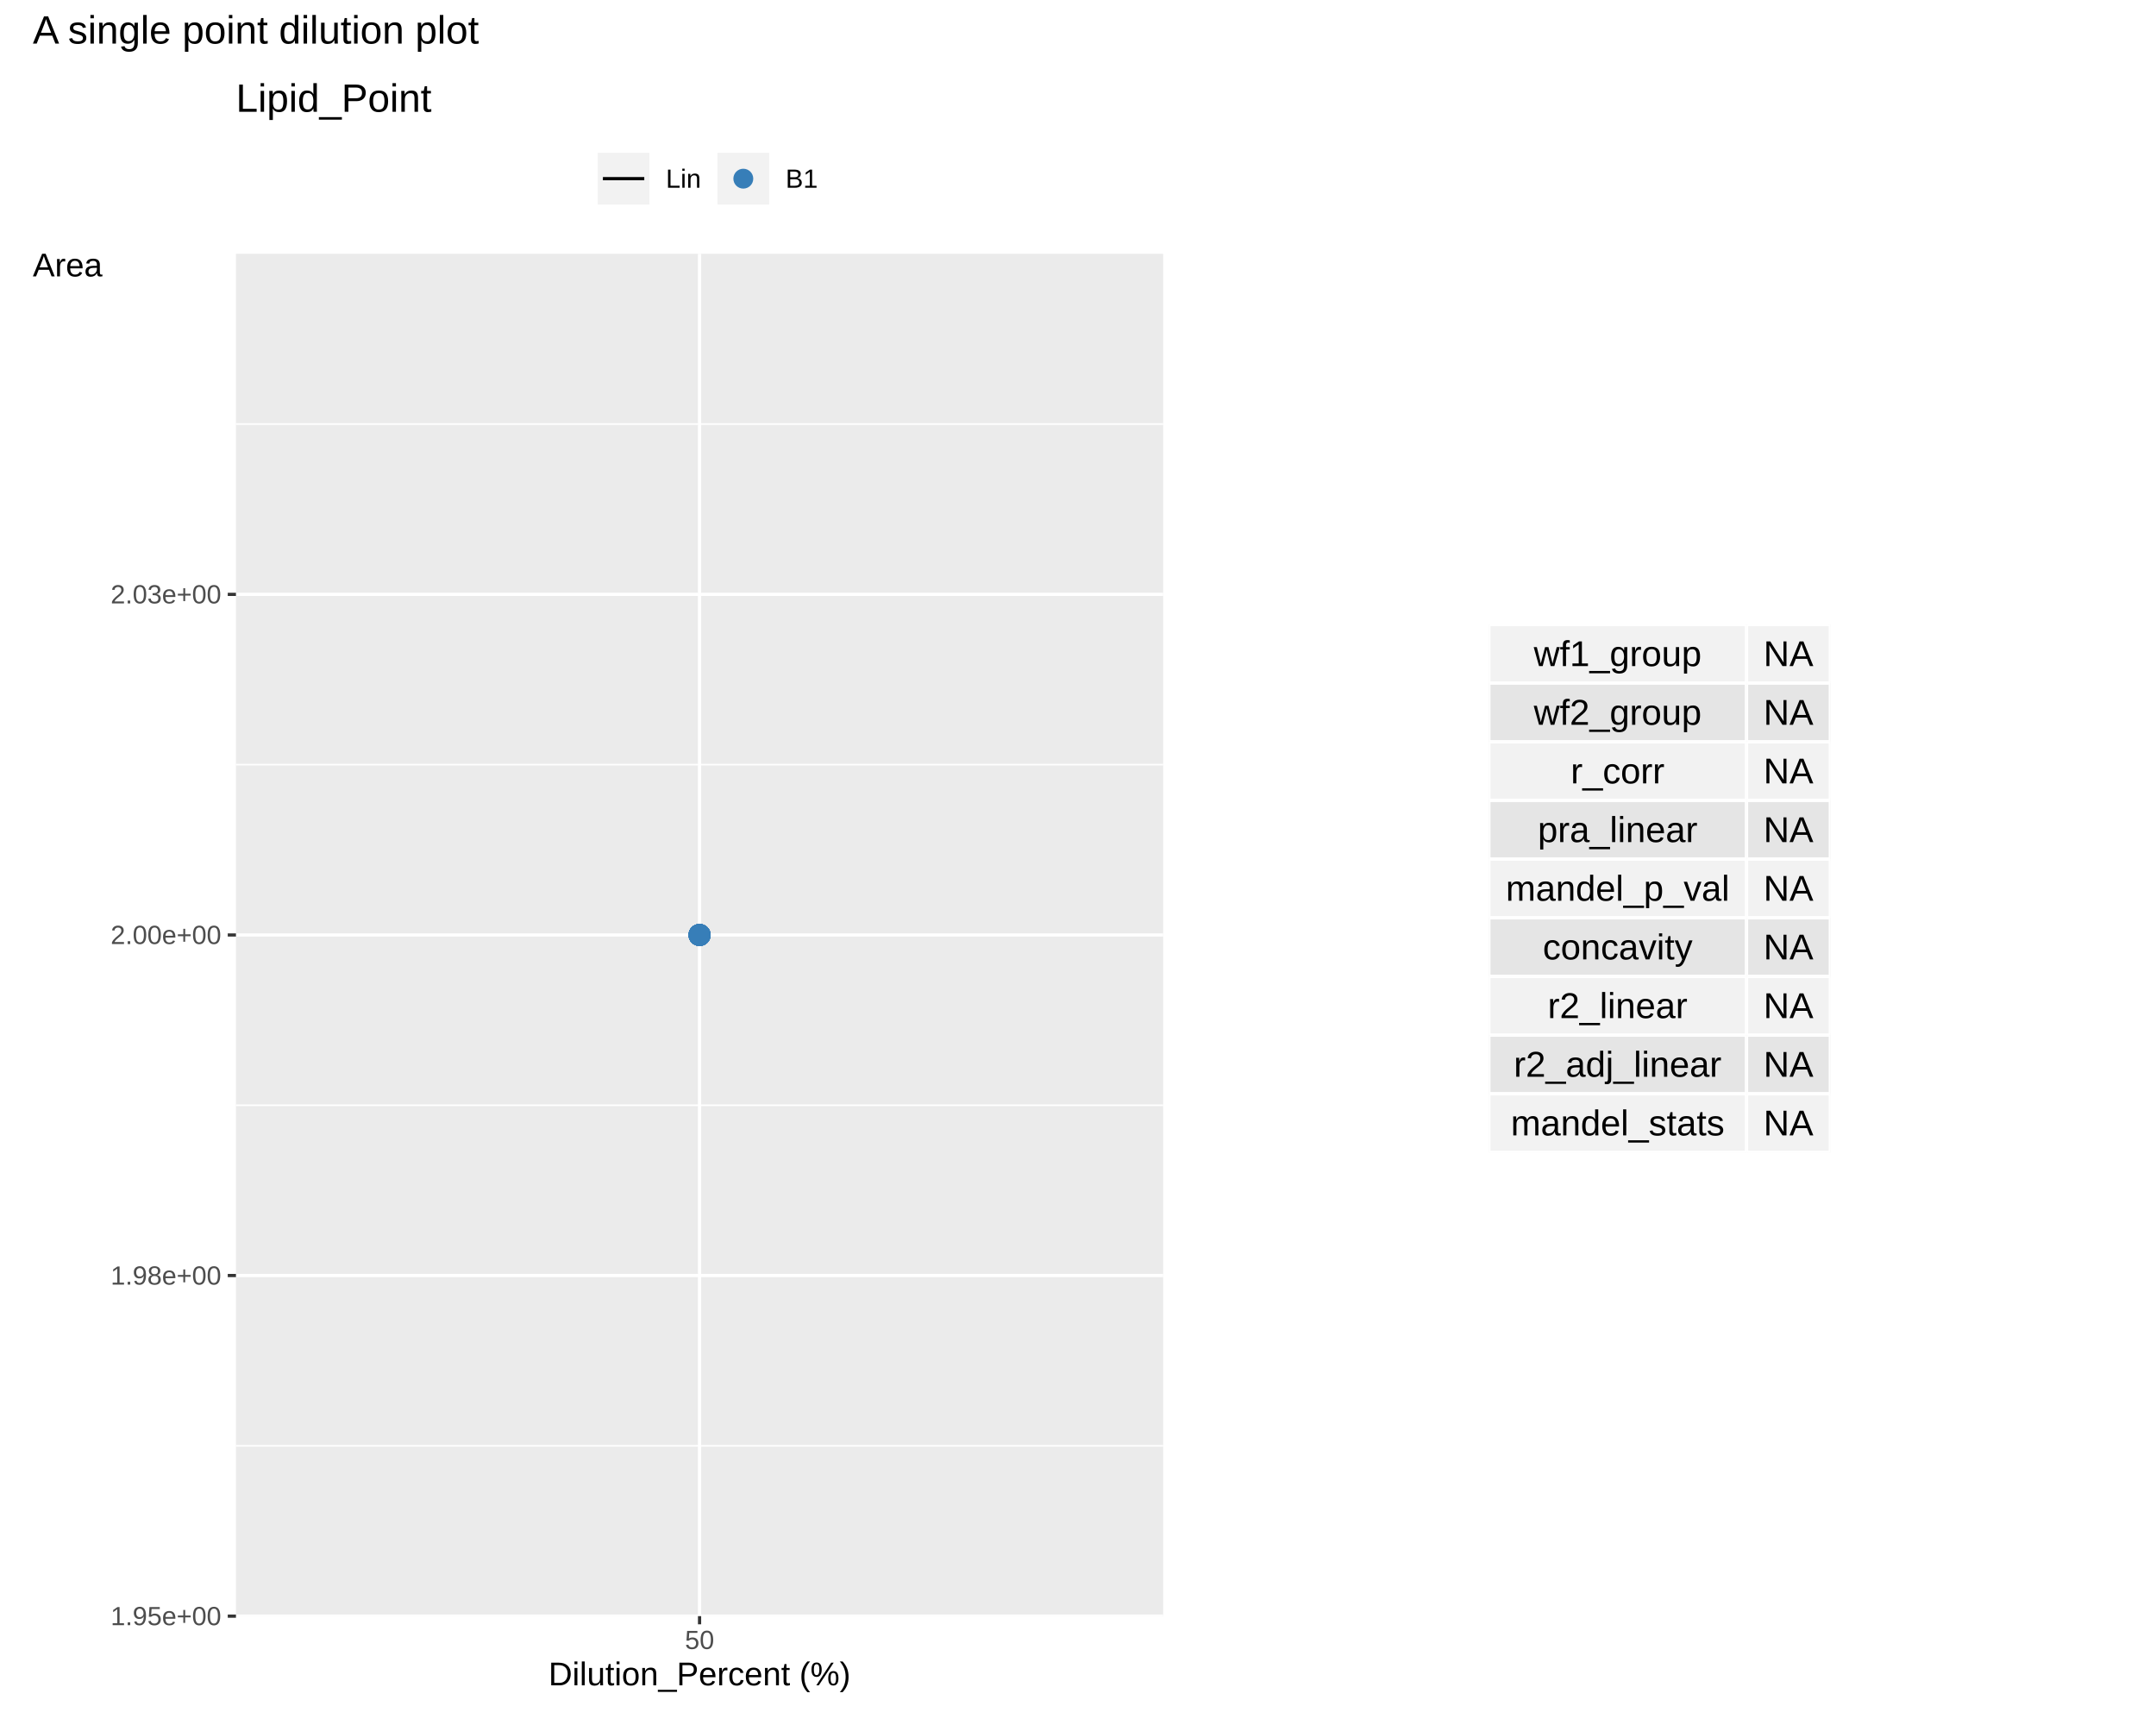
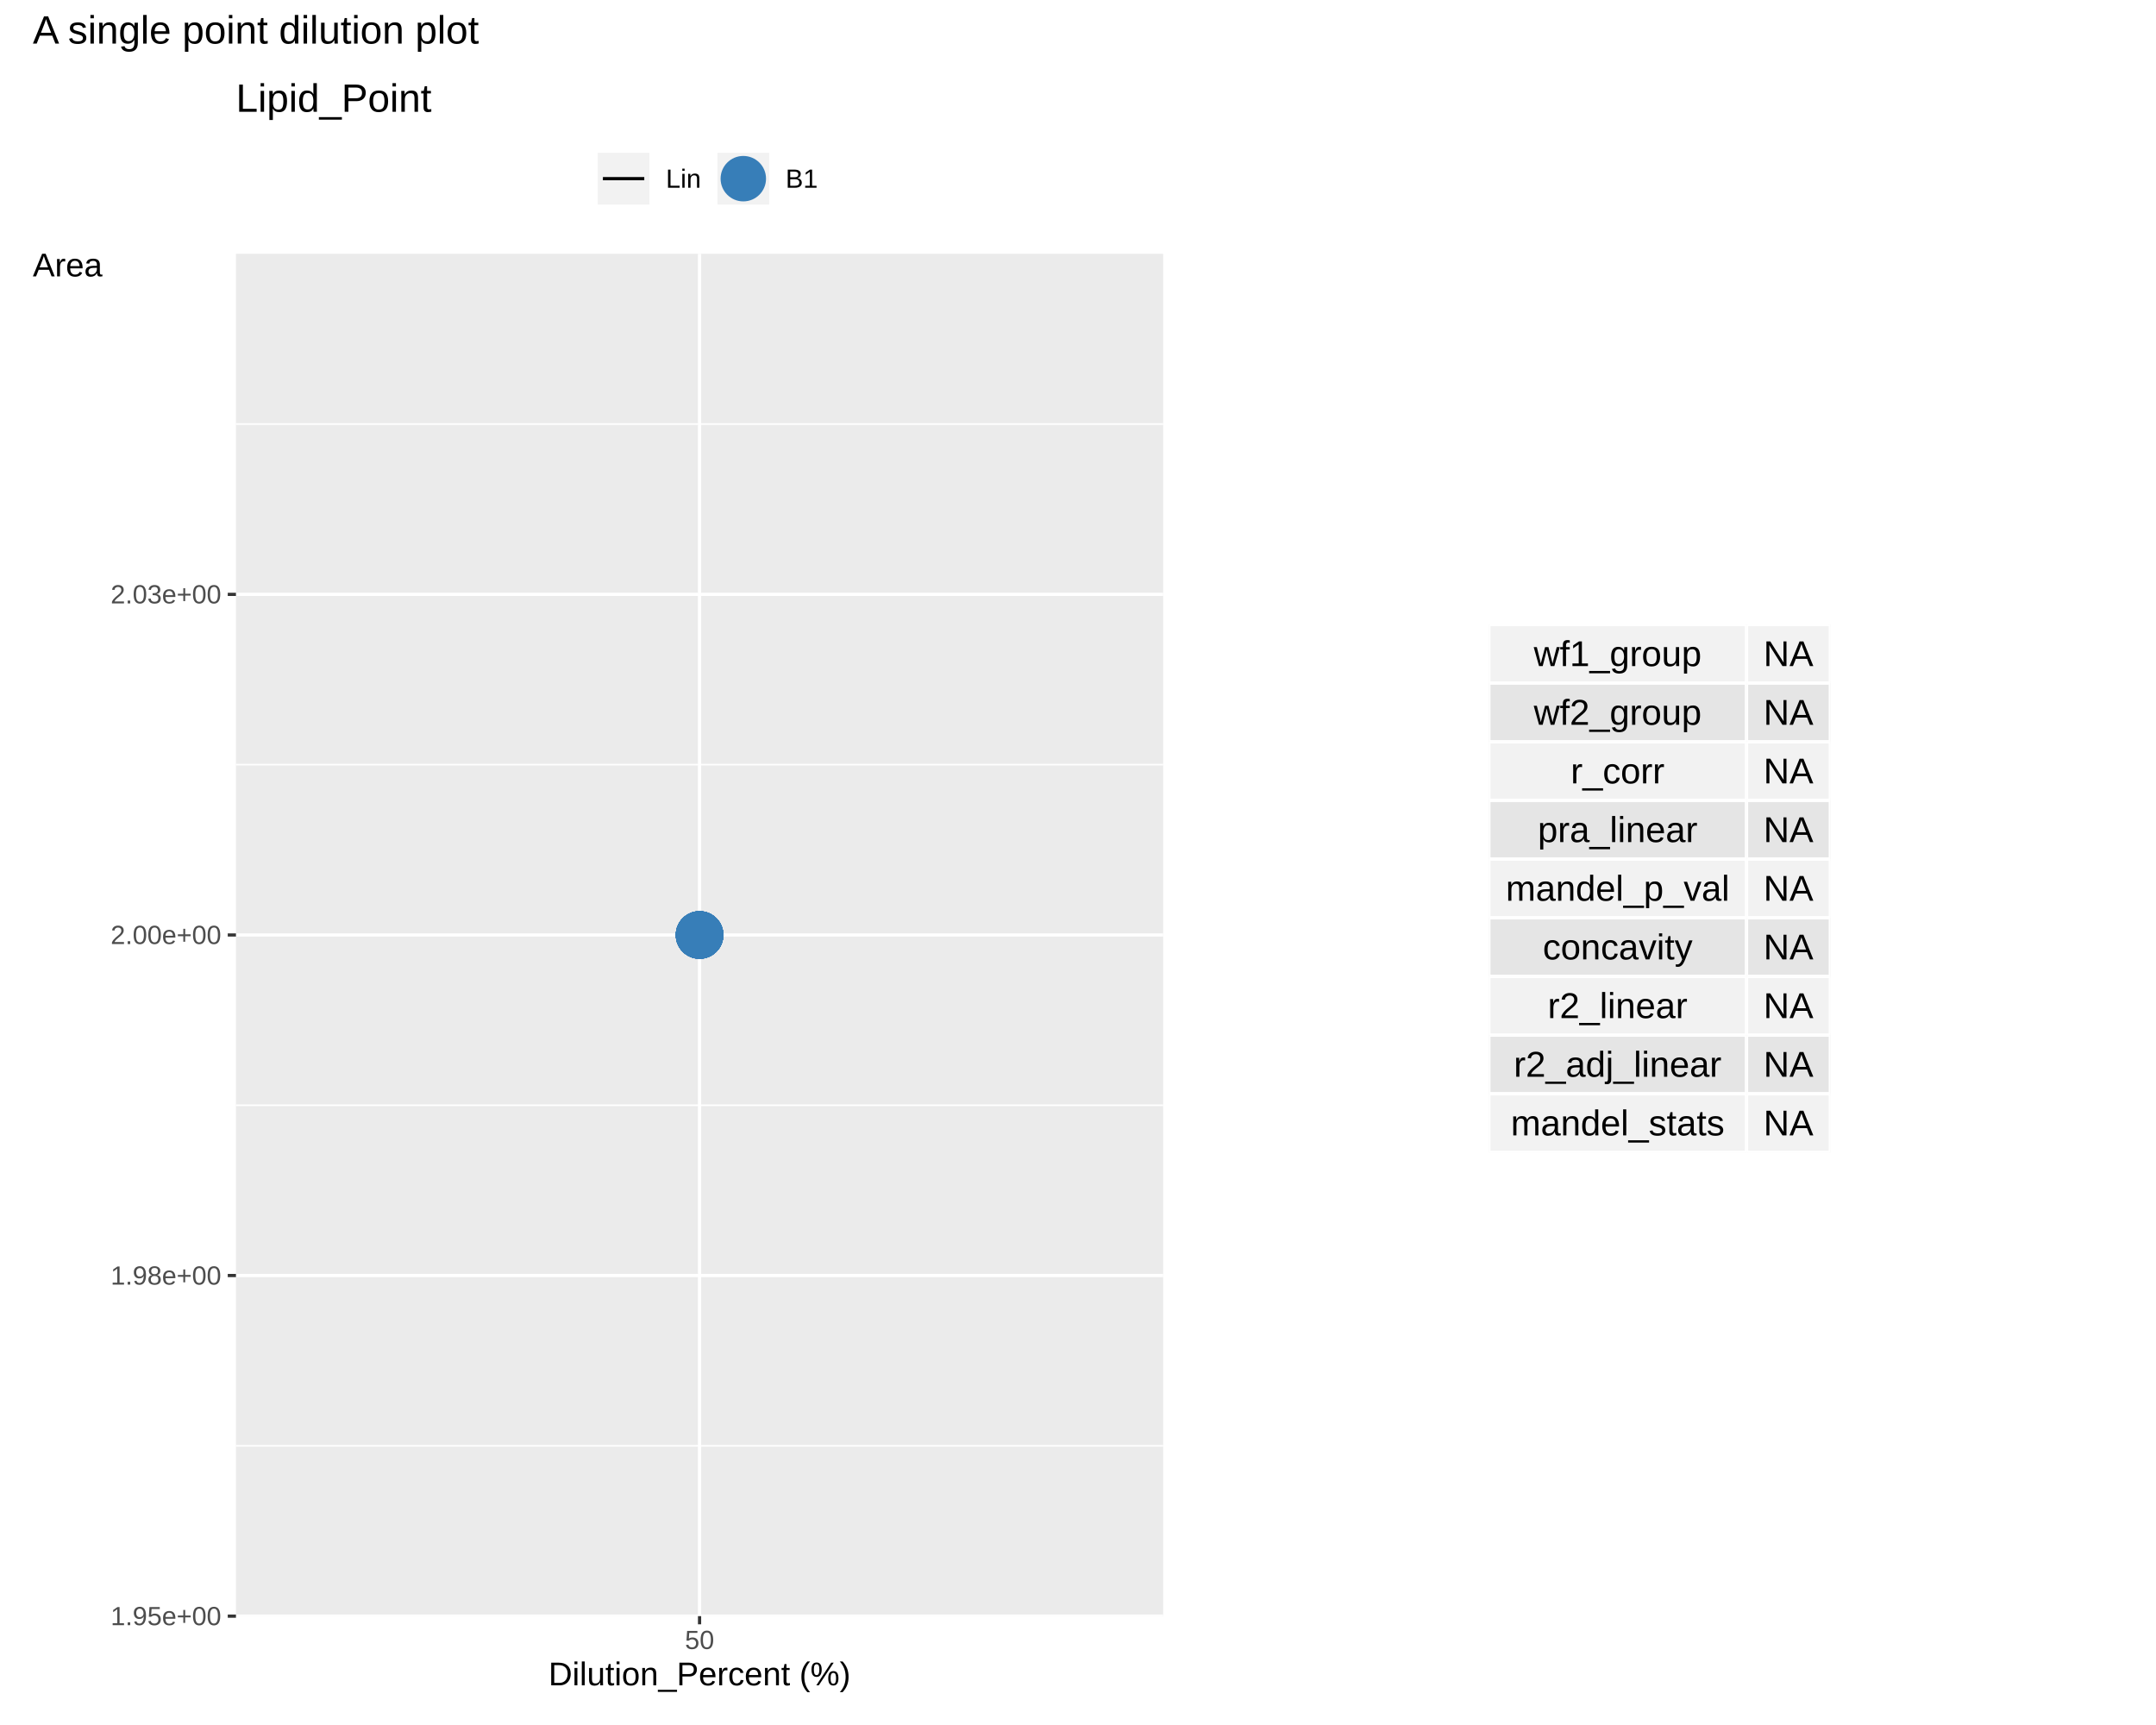
<svg xmlns="http://www.w3.org/2000/svg" viewBox="0 0 720.00 576.00">
  <defs>
    <style type="text/css">
    line, polyline, polygon, path, rect, circle {
      fill: none;
      stroke: #000000;
      stroke-linecap: round;
      stroke-linejoin: round;
      stroke-miterlimit: 10.00;
    }
  </style>
  </defs>
  <rect width="100%" height="100%" style="stroke: none; fill: #FFFFFF;" />
  <rect x="0.00" y="0.00" width="720.00" height="576.00" style="stroke-width: 1.07; stroke: #FFFFFF; fill: #FFFFFF;" />
  <defs>
    <clipPath id="cpMzkzLjkyfDcxNC41Mnw1NzAuNTJ8MjIuNzc=">
      <rect x="393.92" y="22.77" width="320.60" height="547.75" />
    </clipPath>
  </defs>
  <rect x="393.92" y="22.77" width="320.60" height="547.75" style="stroke-width: 1.07; stroke: #FFFFFF; fill: #FFFFFF;" clip-path="url(#cpMzkzLjkyfDcxNC41Mnw1NzAuNTJ8MjIuNzc=)" />
  <defs>
    <clipPath id="cpMC4wMHw3MjAuMDB8NTc2LjAwfDAuMDA=">
      <rect x="0.00" y="0.00" width="720.00" height="576.00" />
    </clipPath>
  </defs>
  <defs>
    <clipPath id="cpNS40OHwzOTMuOTJ8NTcwLjUyfDIyLjc3">
      <rect x="5.48" y="22.77" width="388.44" height="547.75" />
    </clipPath>
  </defs>
  <rect x="5.48" y="22.77" width="388.44" height="547.75" style="stroke-width: 1.07; stroke: #FFFFFF; fill: #FFFFFF;" clip-path="url(#cpNS40OHwzOTMuOTJ8NTcwLjUyfDIyLjc3)" />
  <defs>
    <clipPath id="cpMC4wMHw3MjAuMDB8NTc2LjAwfDAuMDA=">
      <rect x="0.00" y="0.00" width="720.00" height="576.00" />
    </clipPath>
  </defs>
  <defs>
    <clipPath id="cpNzguODB8Mzg4LjQ0fDUzOS42NXw4NC43NA==">
      <rect x="78.80" y="84.74" width="309.64" height="454.91" />
    </clipPath>
  </defs>
  <rect x="78.80" y="84.74" width="309.64" height="454.91" style="stroke-width: 1.07; stroke: none; fill: #EBEBEB;" clip-path="url(#cpNzguODB8Mzg4LjQ0fDUzOS42NXw4NC43NA==)" />
  <polyline points="78.80,482.79 388.44,482.79 " style="stroke-width: 0.53; stroke: #FFFFFF; stroke-linecap: butt;" clip-path="url(#cpNzguODB8Mzg4LjQ0fDUzOS42NXw4NC43NA==)" />
  <polyline points="78.80,369.06 388.44,369.06 " style="stroke-width: 0.53; stroke: #FFFFFF; stroke-linecap: butt;" clip-path="url(#cpNzguODB8Mzg4LjQ0fDUzOS42NXw4NC43NA==)" />
  <polyline points="78.80,255.33 388.44,255.33 " style="stroke-width: 0.53; stroke: #FFFFFF; stroke-linecap: butt;" clip-path="url(#cpNzguODB8Mzg4LjQ0fDUzOS42NXw4NC43NA==)" />
  <polyline points="78.80,141.60 388.44,141.60 " style="stroke-width: 0.53; stroke: #FFFFFF; stroke-linecap: butt;" clip-path="url(#cpNzguODB8Mzg4LjQ0fDUzOS42NXw4NC43NA==)" />
  <polyline points="78.80,539.65 388.44,539.65 " style="stroke-width: 1.07; stroke: #FFFFFF; stroke-linecap: butt;" clip-path="url(#cpNzguODB8Mzg4LjQ0fDUzOS42NXw4NC43NA==)" />
  <polyline points="78.80,425.92 388.44,425.92 " style="stroke-width: 1.07; stroke: #FFFFFF; stroke-linecap: butt;" clip-path="url(#cpNzguODB8Mzg4LjQ0fDUzOS42NXw4NC43NA==)" />
  <polyline points="78.80,312.20 388.44,312.20 " style="stroke-width: 1.07; stroke: #FFFFFF; stroke-linecap: butt;" clip-path="url(#cpNzguODB8Mzg4LjQ0fDUzOS42NXw4NC43NA==)" />
  <polyline points="78.80,198.47 388.44,198.47 " style="stroke-width: 1.07; stroke: #FFFFFF; stroke-linecap: butt;" clip-path="url(#cpNzguODB8Mzg4LjQ0fDUzOS42NXw4NC43NA==)" />
  <polyline points="233.62,539.65 233.62,84.74 " style="stroke-width: 1.07; stroke: #FFFFFF; stroke-linecap: butt;" clip-path="url(#cpNzguODB8Mzg4LjQ0fDUzOS42NXw4NC43NA==)" />
-   <circle cx="233.62" cy="312.20" r="2.49pt" style="stroke-width: 0.71; stroke: #377EB8; fill: #377EB8;" clip-path="url(#cpNzguODB8Mzg4LjQ0fDUzOS42NXw4NC43NA==)" />
-   <circle cx="233.62" cy="312.20" r="2.49pt" style="stroke-width: 0.71; stroke: #377EB8; fill: #377EB8;" clip-path="url(#cpNzguODB8Mzg4LjQ0fDUzOS42NXw4NC43NA==)" />
-   <circle cx="233.62" cy="312.20" r="2.49pt" style="stroke-width: 0.71; stroke: #377EB8; fill: #377EB8;" clip-path="url(#cpNzguODB8Mzg4LjQ0fDUzOS42NXw4NC43NA==)" />
-   <circle cx="233.62" cy="312.20" r="2.49pt" style="stroke-width: 0.71; stroke: #377EB8; fill: #377EB8;" clip-path="url(#cpNzguODB8Mzg4LjQ0fDUzOS42NXw4NC43NA==)" />
-   <circle cx="233.62" cy="312.20" r="2.49pt" style="stroke-width: 0.71; stroke: #377EB8; fill: #377EB8;" clip-path="url(#cpNzguODB8Mzg4LjQ0fDUzOS42NXw4NC43NA==)" />
-   <circle cx="233.62" cy="312.20" r="2.49pt" style="stroke-width: 0.71; stroke: #377EB8; fill: #377EB8;" clip-path="url(#cpNzguODB8Mzg4LjQ0fDUzOS42NXw4NC43NA==)" />
-   <circle cx="233.62" cy="312.20" r="2.49pt" style="stroke-width: 0.71; stroke: #377EB8; fill: #377EB8;" clip-path="url(#cpNzguODB8Mzg4LjQ0fDUzOS42NXw4NC43NA==)" />
-   <circle cx="233.62" cy="312.20" r="2.49pt" style="stroke-width: 0.71; stroke: #377EB8; fill: #377EB8;" clip-path="url(#cpNzguODB8Mzg4LjQ0fDUzOS42NXw4NC43NA==)" />
-   <circle cx="233.62" cy="312.20" r="2.49pt" style="stroke-width: 0.71; stroke: #377EB8; fill: #377EB8;" clip-path="url(#cpNzguODB8Mzg4LjQ0fDUzOS42NXw4NC43NA==)" />
-   <circle cx="233.62" cy="312.20" r="2.49pt" style="stroke-width: 0.71; stroke: #377EB8; fill: #377EB8;" clip-path="url(#cpNzguODB8Mzg4LjQ0fDUzOS42NXw4NC43NA==)" />
-   <circle cx="233.62" cy="312.20" r="2.49pt" style="stroke-width: 0.71; stroke: #377EB8; fill: #377EB8;" clip-path="url(#cpNzguODB8Mzg4LjQ0fDUzOS42NXw4NC43NA==)" />
+   <circle cx="233.62" cy="312.20" r="5.69pt" style="stroke-width: 0.71; stroke: #377EB8; fill: #377EB8;" clip-path="url(#cpNzguODB8Mzg4LjQ0fDUzOS42NXw4NC43NA==)" />
+   <circle cx="233.62" cy="312.20" r="5.69pt" style="stroke-width: 0.71; stroke: #377EB8; fill: #377EB8;" clip-path="url(#cpNzguODB8Mzg4LjQ0fDUzOS42NXw4NC43NA==)" />
+   <circle cx="233.62" cy="312.20" r="5.69pt" style="stroke-width: 0.71; stroke: #377EB8; fill: #377EB8;" clip-path="url(#cpNzguODB8Mzg4LjQ0fDUzOS42NXw4NC43NA==)" />
+   <circle cx="233.62" cy="312.20" r="5.69pt" style="stroke-width: 0.71; stroke: #377EB8; fill: #377EB8;" clip-path="url(#cpNzguODB8Mzg4LjQ0fDUzOS42NXw4NC43NA==)" />
+   <circle cx="233.62" cy="312.20" r="5.69pt" style="stroke-width: 0.71; stroke: #377EB8; fill: #377EB8;" clip-path="url(#cpNzguODB8Mzg4LjQ0fDUzOS42NXw4NC43NA==)" />
+   <circle cx="233.62" cy="312.20" r="5.69pt" style="stroke-width: 0.71; stroke: #377EB8; fill: #377EB8;" clip-path="url(#cpNzguODB8Mzg4LjQ0fDUzOS42NXw4NC43NA==)" />
+   <circle cx="233.62" cy="312.20" r="5.69pt" style="stroke-width: 0.71; stroke: #377EB8; fill: #377EB8;" clip-path="url(#cpNzguODB8Mzg4LjQ0fDUzOS42NXw4NC43NA==)" />
+   <circle cx="233.62" cy="312.20" r="5.69pt" style="stroke-width: 0.71; stroke: #377EB8; fill: #377EB8;" clip-path="url(#cpNzguODB8Mzg4LjQ0fDUzOS42NXw4NC43NA==)" />
+   <circle cx="233.62" cy="312.20" r="5.69pt" style="stroke-width: 0.71; stroke: #377EB8; fill: #377EB8;" clip-path="url(#cpNzguODB8Mzg4LjQ0fDUzOS42NXw4NC43NA==)" />
+   <circle cx="233.62" cy="312.20" r="5.69pt" style="stroke-width: 0.71; stroke: #377EB8; fill: #377EB8;" clip-path="url(#cpNzguODB8Mzg4LjQ0fDUzOS42NXw4NC43NA==)" />
+   <circle cx="233.62" cy="312.20" r="5.69pt" style="stroke-width: 0.71; stroke: #377EB8; fill: #377EB8;" clip-path="url(#cpNzguODB8Mzg4LjQ0fDUzOS42NXw4NC43NA==)" />
  <line x1="233.62" y1="312.20" x2="233.62" y2="312.20" style="stroke-width: 1.07; stroke-linecap: butt;" clip-path="url(#cpNzguODB8Mzg4LjQ0fDUzOS42NXw4NC43NA==)" />
  <line x1="233.62" y1="312.20" x2="233.62" y2="312.20" style="stroke-width: 1.07; stroke-linecap: butt;" clip-path="url(#cpNzguODB8Mzg4LjQ0fDUzOS42NXw4NC43NA==)" />
  <line x1="233.62" y1="312.20" x2="233.62" y2="312.20" style="stroke-width: 1.07; stroke-linecap: butt;" clip-path="url(#cpNzguODB8Mzg4LjQ0fDUzOS42NXw4NC43NA==)" />
  <line x1="233.62" y1="312.20" x2="233.62" y2="312.20" style="stroke-width: 1.07; stroke-linecap: butt;" clip-path="url(#cpNzguODB8Mzg4LjQ0fDUzOS42NXw4NC43NA==)" />
  <line x1="233.62" y1="312.20" x2="233.62" y2="312.20" style="stroke-width: 1.07; stroke-linecap: butt;" clip-path="url(#cpNzguODB8Mzg4LjQ0fDUzOS42NXw4NC43NA==)" />
  <line x1="233.62" y1="312.20" x2="233.62" y2="312.20" style="stroke-width: 1.07; stroke-linecap: butt;" clip-path="url(#cpNzguODB8Mzg4LjQ0fDUzOS42NXw4NC43NA==)" />
  <line x1="233.62" y1="312.20" x2="233.62" y2="312.20" style="stroke-width: 1.07; stroke-linecap: butt;" clip-path="url(#cpNzguODB8Mzg4LjQ0fDUzOS42NXw4NC43NA==)" />
  <line x1="233.62" y1="312.20" x2="233.62" y2="312.20" style="stroke-width: 1.07; stroke-linecap: butt;" clip-path="url(#cpNzguODB8Mzg4LjQ0fDUzOS42NXw4NC43NA==)" />
  <line x1="233.62" y1="312.20" x2="233.62" y2="312.20" style="stroke-width: 1.07; stroke-linecap: butt;" clip-path="url(#cpNzguODB8Mzg4LjQ0fDUzOS42NXw4NC43NA==)" />
  <line x1="233.62" y1="312.20" x2="233.62" y2="312.20" style="stroke-width: 1.07; stroke-linecap: butt;" clip-path="url(#cpNzguODB8Mzg4LjQ0fDUzOS42NXw4NC43NA==)" />
  <line x1="233.62" y1="312.20" x2="233.62" y2="312.20" style="stroke-width: 1.07; stroke-linecap: butt;" clip-path="url(#cpNzguODB8Mzg4LjQ0fDUzOS42NXw4NC43NA==)" />
  <defs>
    <clipPath id="cpMC4wMHw3MjAuMDB8NTc2LjAwfDAuMDA=">
      <rect x="0.00" y="0.00" width="720.00" height="576.00" />
    </clipPath>
  </defs>
  <g clip-path="url(#cpMC4wMHw3MjAuMDB8NTc2LjAwfDAuMDA=)">
    <text x="36.95" y="542.67" style="font-size: 8.80px; fill: #4D4D4D; font-family: Liberation Sans;" textLength="36.92px" lengthAdjust="spacingAndGlyphs">1.95e+00</text>
  </g>
  <g clip-path="url(#cpMC4wMHw3MjAuMDB8NTc2LjAwfDAuMDA=)">
    <text x="36.95" y="428.95" style="font-size: 8.80px; fill: #4D4D4D; font-family: Liberation Sans;" textLength="36.92px" lengthAdjust="spacingAndGlyphs">1.98e+00</text>
  </g>
  <g clip-path="url(#cpMC4wMHw3MjAuMDB8NTc2LjAwfDAuMDA=)">
    <text x="36.95" y="315.22" style="font-size: 8.80px; fill: #4D4D4D; font-family: Liberation Sans;" textLength="36.92px" lengthAdjust="spacingAndGlyphs">2.00e+00</text>
  </g>
  <g clip-path="url(#cpMC4wMHw3MjAuMDB8NTc2LjAwfDAuMDA=)">
    <text x="36.95" y="201.49" style="font-size: 8.80px; fill: #4D4D4D; font-family: Liberation Sans;" textLength="36.92px" lengthAdjust="spacingAndGlyphs">2.03e+00</text>
  </g>
  <polyline points="76.06,539.65 78.80,539.65 " style="stroke-width: 1.07; stroke: #333333; stroke-linecap: butt;" clip-path="url(#cpMC4wMHw3MjAuMDB8NTc2LjAwfDAuMDA=)" />
  <polyline points="76.06,425.92 78.80,425.92 " style="stroke-width: 1.07; stroke: #333333; stroke-linecap: butt;" clip-path="url(#cpMC4wMHw3MjAuMDB8NTc2LjAwfDAuMDA=)" />
  <polyline points="76.06,312.20 78.80,312.20 " style="stroke-width: 1.07; stroke: #333333; stroke-linecap: butt;" clip-path="url(#cpMC4wMHw3MjAuMDB8NTc2LjAwfDAuMDA=)" />
  <polyline points="76.06,198.47 78.80,198.47 " style="stroke-width: 1.07; stroke: #333333; stroke-linecap: butt;" clip-path="url(#cpMC4wMHw3MjAuMDB8NTc2LjAwfDAuMDA=)" />
  <polyline points="233.62,542.39 233.62,539.65 " style="stroke-width: 1.07; stroke: #333333; stroke-linecap: butt;" clip-path="url(#cpMC4wMHw3MjAuMDB8NTc2LjAwfDAuMDA=)" />
  <g clip-path="url(#cpMC4wMHw3MjAuMDB8NTc2LjAwfDAuMDA=)">
    <text x="228.73" y="550.63" style="font-size: 8.80px; fill: #4D4D4D; font-family: Liberation Sans;" textLength="9.78px" lengthAdjust="spacingAndGlyphs">50</text>
  </g>
  <g clip-path="url(#cpMC4wMHw3MjAuMDB8NTc2LjAwfDAuMDA=)">
    <text x="183.17" y="562.76" style="font-size: 11.00px; font-family: Liberation Sans;" textLength="100.91px" lengthAdjust="spacingAndGlyphs">Dilution_Percent (%)</text>
  </g>
  <g clip-path="url(#cpMC4wMHw3MjAuMDB8NTc2LjAwfDAuMDA=)">
    <text x="10.96" y="92.30" style="font-size: 11.00px; font-family: Liberation Sans;" textLength="23.25px" lengthAdjust="spacingAndGlyphs">Area</text>
  </g>
  <rect x="188.65" y="45.54" width="89.94" height="28.24" style="stroke-width: 1.07; stroke: none; fill: #FFFFFF;" clip-path="url(#cpMC4wMHw3MjAuMDB8NTc2LjAwfDAuMDA=)" />
  <rect x="199.61" y="51.02" width="17.28" height="17.28" style="stroke-width: 1.07; stroke: none; fill: #F2F2F2;" clip-path="url(#cpMC4wMHw3MjAuMDB8NTc2LjAwfDAuMDA=)" />
  <line x1="201.34" y1="59.66" x2="215.16" y2="59.66" style="stroke-width: 1.07; stroke-linecap: butt;" clip-path="url(#cpMC4wMHw3MjAuMDB8NTc2LjAwfDAuMDA=)" />
  <rect x="239.59" y="51.02" width="17.28" height="17.28" style="stroke-width: 1.07; stroke: none; fill: #F2F2F2;" clip-path="url(#cpMC4wMHw3MjAuMDB8NTc2LjAwfDAuMDA=)" />
-   <circle cx="248.23" cy="59.66" r="2.49pt" style="stroke-width: 0.71; stroke: none; fill: #377EB8;" clip-path="url(#cpMC4wMHw3MjAuMDB8NTc2LjAwfDAuMDA=)" />
+   <circle cx="248.23" cy="59.66" r="5.69pt" style="stroke-width: 0.71; stroke: none; fill: #377EB8;" clip-path="url(#cpMC4wMHw3MjAuMDB8NTc2LjAwfDAuMDA=)" />
  <g clip-path="url(#cpMC4wMHw3MjAuMDB8NTc2LjAwfDAuMDA=)">
    <text x="222.37" y="62.69" style="font-size: 8.80px; font-family: Liberation Sans;" textLength="11.73px" lengthAdjust="spacingAndGlyphs">Lin</text>
  </g>
  <g clip-path="url(#cpMC4wMHw3MjAuMDB8NTc2LjAwfDAuMDA=)">
    <text x="262.35" y="62.69" style="font-size: 8.80px; font-family: Liberation Sans;" textLength="10.77px" lengthAdjust="spacingAndGlyphs">B1</text>
  </g>
  <g clip-path="url(#cpMC4wMHw3MjAuMDB8NTc2LjAwfDAuMDA=)">
    <text x="78.80" y="37.33" style="font-size: 13.20px; font-family: Liberation Sans;" textLength="65.23px" lengthAdjust="spacingAndGlyphs">Lipid_Point</text>
  </g>
  <defs>
    <clipPath id="cpMzk5LjQwfDcwOS4wNHw1MzkuNjV8ODQuNzQ=">
      <rect x="399.40" y="84.74" width="309.64" height="454.91" />
    </clipPath>
  </defs>
  <defs>
    <clipPath id="cpMC4wMHw3MjAuMDB8NTc2LjAwfDAuMDA=">
      <rect x="0.00" y="0.00" width="720.00" height="576.00" />
    </clipPath>
  </defs>
  <defs>
    <clipPath id="cpMzkzLjkyfDcxNC41Mnw1NzAuNTJ8MjIuNzc=">
      <rect x="393.92" y="22.77" width="320.60" height="547.75" />
    </clipPath>
  </defs>
  <defs>
    <clipPath id="cpNDk3LjE5fDU4My4yNHwyMjguMDl8MjA4LjUw">
      <rect x="497.19" y="208.50" width="86.06" height="19.59" />
    </clipPath>
  </defs>
  <rect x="497.19" y="208.50" width="86.06" height="19.59" style="stroke-width: 1.12; stroke: #FFFFFF; fill: #F2F2F2;" clip-path="url(#cpNDk3LjE5fDU4My4yNHwyMjguMDl8MjA4LjUw)" />
  <defs>
    <clipPath id="cpMzkzLjkyfDcxNC41Mnw1NzAuNTJ8MjIuNzc=">
      <rect x="393.92" y="22.77" width="320.60" height="547.75" />
    </clipPath>
  </defs>
  <defs>
    <clipPath id="cpNDk3LjE5fDU4My4yNHwyNDcuNjd8MjI4LjA5">
      <rect x="497.19" y="228.09" width="86.06" height="19.59" />
    </clipPath>
  </defs>
  <rect x="497.19" y="228.09" width="86.06" height="19.59" style="stroke-width: 1.12; stroke: #FFFFFF; fill: #E5E5E5;" clip-path="url(#cpNDk3LjE5fDU4My4yNHwyNDcuNjd8MjI4LjA5)" />
  <defs>
    <clipPath id="cpMzkzLjkyfDcxNC41Mnw1NzAuNTJ8MjIuNzc=">
      <rect x="393.92" y="22.77" width="320.60" height="547.75" />
    </clipPath>
  </defs>
  <defs>
    <clipPath id="cpNDk3LjE5fDU4My4yNHwyNjcuMjZ8MjQ3LjY3">
      <rect x="497.19" y="247.67" width="86.06" height="19.59" />
    </clipPath>
  </defs>
  <rect x="497.19" y="247.67" width="86.06" height="19.59" style="stroke-width: 1.12; stroke: #FFFFFF; fill: #F2F2F2;" clip-path="url(#cpNDk3LjE5fDU4My4yNHwyNjcuMjZ8MjQ3LjY3)" />
  <defs>
    <clipPath id="cpMzkzLjkyfDcxNC41Mnw1NzAuNTJ8MjIuNzc=">
      <rect x="393.92" y="22.77" width="320.60" height="547.75" />
    </clipPath>
  </defs>
  <defs>
    <clipPath id="cpNDk3LjE5fDU4My4yNHwyODYuODV8MjY3LjI2">
      <rect x="497.19" y="267.26" width="86.06" height="19.59" />
    </clipPath>
  </defs>
  <rect x="497.19" y="267.26" width="86.06" height="19.59" style="stroke-width: 1.12; stroke: #FFFFFF; fill: #E5E5E5;" clip-path="url(#cpNDk3LjE5fDU4My4yNHwyODYuODV8MjY3LjI2)" />
  <defs>
    <clipPath id="cpMzkzLjkyfDcxNC41Mnw1NzAuNTJ8MjIuNzc=">
      <rect x="393.92" y="22.77" width="320.60" height="547.75" />
    </clipPath>
  </defs>
  <defs>
    <clipPath id="cpNDk3LjE5fDU4My4yNHwzMDYuNDR8Mjg2Ljg1">
      <rect x="497.19" y="286.85" width="86.06" height="19.59" />
    </clipPath>
  </defs>
  <rect x="497.19" y="286.85" width="86.06" height="19.59" style="stroke-width: 1.12; stroke: #FFFFFF; fill: #F2F2F2;" clip-path="url(#cpNDk3LjE5fDU4My4yNHwzMDYuNDR8Mjg2Ljg1)" />
  <defs>
    <clipPath id="cpMzkzLjkyfDcxNC41Mnw1NzAuNTJ8MjIuNzc=">
      <rect x="393.92" y="22.77" width="320.60" height="547.75" />
    </clipPath>
  </defs>
  <defs>
    <clipPath id="cpNDk3LjE5fDU4My4yNHwzMjYuMDN8MzA2LjQ0">
      <rect x="497.19" y="306.44" width="86.06" height="19.59" />
    </clipPath>
  </defs>
  <rect x="497.19" y="306.44" width="86.06" height="19.59" style="stroke-width: 1.12; stroke: #FFFFFF; fill: #E5E5E5;" clip-path="url(#cpNDk3LjE5fDU4My4yNHwzMjYuMDN8MzA2LjQ0)" />
  <defs>
    <clipPath id="cpMzkzLjkyfDcxNC41Mnw1NzAuNTJ8MjIuNzc=">
      <rect x="393.92" y="22.77" width="320.60" height="547.75" />
    </clipPath>
  </defs>
  <defs>
    <clipPath id="cpNDk3LjE5fDU4My4yNHwzNDUuNjJ8MzI2LjAz">
      <rect x="497.19" y="326.03" width="86.06" height="19.59" />
    </clipPath>
  </defs>
  <rect x="497.19" y="326.03" width="86.06" height="19.59" style="stroke-width: 1.12; stroke: #FFFFFF; fill: #F2F2F2;" clip-path="url(#cpNDk3LjE5fDU4My4yNHwzNDUuNjJ8MzI2LjAz)" />
  <defs>
    <clipPath id="cpMzkzLjkyfDcxNC41Mnw1NzAuNTJ8MjIuNzc=">
      <rect x="393.92" y="22.77" width="320.60" height="547.75" />
    </clipPath>
  </defs>
  <defs>
    <clipPath id="cpNDk3LjE5fDU4My4yNHwzNjUuMjF8MzQ1LjYy">
      <rect x="497.19" y="345.62" width="86.06" height="19.59" />
    </clipPath>
  </defs>
  <rect x="497.19" y="345.62" width="86.06" height="19.59" style="stroke-width: 1.12; stroke: #FFFFFF; fill: #E5E5E5;" clip-path="url(#cpNDk3LjE5fDU4My4yNHwzNjUuMjF8MzQ1LjYy)" />
  <defs>
    <clipPath id="cpMzkzLjkyfDcxNC41Mnw1NzAuNTJ8MjIuNzc=">
      <rect x="393.92" y="22.77" width="320.60" height="547.75" />
    </clipPath>
  </defs>
  <defs>
    <clipPath id="cpNDk3LjE5fDU4My4yNHwzODQuNzl8MzY1LjIx">
      <rect x="497.19" y="365.21" width="86.06" height="19.59" />
    </clipPath>
  </defs>
  <rect x="497.19" y="365.21" width="86.06" height="19.59" style="stroke-width: 1.12; stroke: #FFFFFF; fill: #F2F2F2;" clip-path="url(#cpNDk3LjE5fDU4My4yNHwzODQuNzl8MzY1LjIx)" />
  <defs>
    <clipPath id="cpMzkzLjkyfDcxNC41Mnw1NzAuNTJ8MjIuNzc=">
      <rect x="393.92" y="22.77" width="320.60" height="547.75" />
    </clipPath>
  </defs>
  <defs>
    <clipPath id="cpNTgzLjI0fDYxMS4yNXwyMjguMDl8MjA4LjUw">
      <rect x="583.24" y="208.50" width="28.01" height="19.59" />
    </clipPath>
  </defs>
  <rect x="583.24" y="208.50" width="28.01" height="19.59" style="stroke-width: 1.12; stroke: #FFFFFF; fill: #F2F2F2;" clip-path="url(#cpNTgzLjI0fDYxMS4yNXwyMjguMDl8MjA4LjUw)" />
  <defs>
    <clipPath id="cpMzkzLjkyfDcxNC41Mnw1NzAuNTJ8MjIuNzc=">
      <rect x="393.92" y="22.77" width="320.60" height="547.75" />
    </clipPath>
  </defs>
  <defs>
    <clipPath id="cpNTgzLjI0fDYxMS4yNXwyNDcuNjd8MjI4LjA5">
      <rect x="583.24" y="228.09" width="28.01" height="19.59" />
    </clipPath>
  </defs>
  <rect x="583.24" y="228.09" width="28.01" height="19.59" style="stroke-width: 1.12; stroke: #FFFFFF; fill: #E5E5E5;" clip-path="url(#cpNTgzLjI0fDYxMS4yNXwyNDcuNjd8MjI4LjA5)" />
  <defs>
    <clipPath id="cpMzkzLjkyfDcxNC41Mnw1NzAuNTJ8MjIuNzc=">
      <rect x="393.92" y="22.77" width="320.60" height="547.75" />
    </clipPath>
  </defs>
  <defs>
    <clipPath id="cpNTgzLjI0fDYxMS4yNXwyNjcuMjZ8MjQ3LjY3">
      <rect x="583.24" y="247.67" width="28.01" height="19.59" />
    </clipPath>
  </defs>
  <rect x="583.24" y="247.67" width="28.01" height="19.59" style="stroke-width: 1.12; stroke: #FFFFFF; fill: #F2F2F2;" clip-path="url(#cpNTgzLjI0fDYxMS4yNXwyNjcuMjZ8MjQ3LjY3)" />
  <defs>
    <clipPath id="cpMzkzLjkyfDcxNC41Mnw1NzAuNTJ8MjIuNzc=">
      <rect x="393.92" y="22.77" width="320.60" height="547.75" />
    </clipPath>
  </defs>
  <defs>
    <clipPath id="cpNTgzLjI0fDYxMS4yNXwyODYuODV8MjY3LjI2">
      <rect x="583.24" y="267.26" width="28.01" height="19.59" />
    </clipPath>
  </defs>
  <rect x="583.24" y="267.26" width="28.01" height="19.59" style="stroke-width: 1.12; stroke: #FFFFFF; fill: #E5E5E5;" clip-path="url(#cpNTgzLjI0fDYxMS4yNXwyODYuODV8MjY3LjI2)" />
  <defs>
    <clipPath id="cpMzkzLjkyfDcxNC41Mnw1NzAuNTJ8MjIuNzc=">
      <rect x="393.92" y="22.77" width="320.60" height="547.75" />
    </clipPath>
  </defs>
  <defs>
    <clipPath id="cpNTgzLjI0fDYxMS4yNXwzMDYuNDR8Mjg2Ljg1">
      <rect x="583.24" y="286.85" width="28.01" height="19.59" />
    </clipPath>
  </defs>
  <rect x="583.24" y="286.85" width="28.01" height="19.59" style="stroke-width: 1.12; stroke: #FFFFFF; fill: #F2F2F2;" clip-path="url(#cpNTgzLjI0fDYxMS4yNXwzMDYuNDR8Mjg2Ljg1)" />
  <defs>
    <clipPath id="cpMzkzLjkyfDcxNC41Mnw1NzAuNTJ8MjIuNzc=">
      <rect x="393.92" y="22.77" width="320.60" height="547.75" />
    </clipPath>
  </defs>
  <defs>
    <clipPath id="cpNTgzLjI0fDYxMS4yNXwzMjYuMDN8MzA2LjQ0">
      <rect x="583.24" y="306.44" width="28.01" height="19.59" />
    </clipPath>
  </defs>
  <rect x="583.24" y="306.44" width="28.01" height="19.59" style="stroke-width: 1.12; stroke: #FFFFFF; fill: #E5E5E5;" clip-path="url(#cpNTgzLjI0fDYxMS4yNXwzMjYuMDN8MzA2LjQ0)" />
  <defs>
    <clipPath id="cpMzkzLjkyfDcxNC41Mnw1NzAuNTJ8MjIuNzc=">
      <rect x="393.92" y="22.77" width="320.60" height="547.75" />
    </clipPath>
  </defs>
  <defs>
    <clipPath id="cpNTgzLjI0fDYxMS4yNXwzNDUuNjJ8MzI2LjAz">
      <rect x="583.24" y="326.03" width="28.01" height="19.59" />
    </clipPath>
  </defs>
  <rect x="583.24" y="326.03" width="28.01" height="19.59" style="stroke-width: 1.12; stroke: #FFFFFF; fill: #F2F2F2;" clip-path="url(#cpNTgzLjI0fDYxMS4yNXwzNDUuNjJ8MzI2LjAz)" />
  <defs>
    <clipPath id="cpMzkzLjkyfDcxNC41Mnw1NzAuNTJ8MjIuNzc=">
      <rect x="393.92" y="22.77" width="320.60" height="547.75" />
    </clipPath>
  </defs>
  <defs>
    <clipPath id="cpNTgzLjI0fDYxMS4yNXwzNjUuMjF8MzQ1LjYy">
      <rect x="583.24" y="345.62" width="28.01" height="19.59" />
    </clipPath>
  </defs>
  <rect x="583.24" y="345.62" width="28.01" height="19.59" style="stroke-width: 1.12; stroke: #FFFFFF; fill: #E5E5E5;" clip-path="url(#cpNTgzLjI0fDYxMS4yNXwzNjUuMjF8MzQ1LjYy)" />
  <defs>
    <clipPath id="cpMzkzLjkyfDcxNC41Mnw1NzAuNTJ8MjIuNzc=">
      <rect x="393.92" y="22.77" width="320.60" height="547.75" />
    </clipPath>
  </defs>
  <defs>
    <clipPath id="cpNTgzLjI0fDYxMS4yNXwzODQuNzl8MzY1LjIx">
      <rect x="583.24" y="365.21" width="28.01" height="19.59" />
    </clipPath>
  </defs>
  <rect x="583.24" y="365.21" width="28.01" height="19.59" style="stroke-width: 1.12; stroke: #FFFFFF; fill: #F2F2F2;" clip-path="url(#cpNTgzLjI0fDYxMS4yNXwzODQuNzl8MzY1LjIx)" />
  <defs>
    <clipPath id="cpMzkzLjkyfDcxNC41Mnw1NzAuNTJ8MjIuNzc=">
      <rect x="393.92" y="22.77" width="320.60" height="547.75" />
    </clipPath>
  </defs>
  <defs>
    <clipPath id="cpNDk3LjE5fDU4My4yNHwyMjguMDl8MjA4LjUw">
      <rect x="497.19" y="208.50" width="86.06" height="19.59" />
    </clipPath>
  </defs>
  <g clip-path="url(#cpNDk3LjE5fDU4My4yNHwyMjguMDl8MjA4LjUw)">
    <text x="512.20" y="222.42" style="font-size: 12.00px; font-family: Liberation Sans;" textLength="56.03px" lengthAdjust="spacingAndGlyphs">wf1_group</text>
  </g>
  <defs>
    <clipPath id="cpMzkzLjkyfDcxNC41Mnw1NzAuNTJ8MjIuNzc=">
      <rect x="393.92" y="22.77" width="320.60" height="547.75" />
    </clipPath>
  </defs>
  <defs>
    <clipPath id="cpNDk3LjE5fDU4My4yNHwyNDcuNjd8MjI4LjA5">
      <rect x="497.19" y="228.09" width="86.06" height="19.59" />
    </clipPath>
  </defs>
  <g clip-path="url(#cpNDk3LjE5fDU4My4yNHwyNDcuNjd8MjI4LjA5)">
    <text x="512.20" y="242.01" style="font-size: 12.00px; font-family: Liberation Sans;" textLength="56.03px" lengthAdjust="spacingAndGlyphs">wf2_group</text>
  </g>
  <defs>
    <clipPath id="cpMzkzLjkyfDcxNC41Mnw1NzAuNTJ8MjIuNzc=">
      <rect x="393.92" y="22.77" width="320.60" height="547.75" />
    </clipPath>
  </defs>
  <defs>
    <clipPath id="cpNDk3LjE5fDU4My4yNHwyNjcuMjZ8MjQ3LjY3">
      <rect x="497.19" y="247.67" width="86.06" height="19.59" />
    </clipPath>
  </defs>
  <g clip-path="url(#cpNDk3LjE5fDU4My4yNHwyNjcuMjZ8MjQ3LjY3)">
    <text x="524.54" y="261.59" style="font-size: 12.00px; font-family: Liberation Sans;" textLength="31.34px" lengthAdjust="spacingAndGlyphs">r_corr</text>
  </g>
  <defs>
    <clipPath id="cpMzkzLjkyfDcxNC41Mnw1NzAuNTJ8MjIuNzc=">
      <rect x="393.92" y="22.77" width="320.60" height="547.75" />
    </clipPath>
  </defs>
  <defs>
    <clipPath id="cpNDk3LjE5fDU4My4yNHwyODYuODV8MjY3LjI2">
      <rect x="497.19" y="267.26" width="86.06" height="19.59" />
    </clipPath>
  </defs>
  <g clip-path="url(#cpNDk3LjE5fDU4My4yNHwyODYuODV8MjY3LjI2)">
    <text x="513.53" y="281.18" style="font-size: 12.00px; font-family: Liberation Sans;" textLength="53.38px" lengthAdjust="spacingAndGlyphs">pra_linear</text>
  </g>
  <defs>
    <clipPath id="cpMzkzLjkyfDcxNC41Mnw1NzAuNTJ8MjIuNzc=">
      <rect x="393.92" y="22.77" width="320.60" height="547.75" />
    </clipPath>
  </defs>
  <defs>
    <clipPath id="cpNDk3LjE5fDU4My4yNHwzMDYuNDR8Mjg2Ljg1">
      <rect x="497.19" y="286.85" width="86.06" height="19.59" />
    </clipPath>
  </defs>
  <g clip-path="url(#cpNDk3LjE5fDU4My4yNHwzMDYuNDR8Mjg2Ljg1)">
    <text x="502.86" y="300.77" style="font-size: 12.00px; font-family: Liberation Sans;" textLength="74.72px" lengthAdjust="spacingAndGlyphs">mandel_p_val</text>
  </g>
  <defs>
    <clipPath id="cpMzkzLjkyfDcxNC41Mnw1NzAuNTJ8MjIuNzc=">
      <rect x="393.92" y="22.77" width="320.60" height="547.75" />
    </clipPath>
  </defs>
  <defs>
    <clipPath id="cpNDk3LjE5fDU4My4yNHwzMjYuMDN8MzA2LjQ0">
      <rect x="497.19" y="306.44" width="86.06" height="19.59" />
    </clipPath>
  </defs>
  <g clip-path="url(#cpNDk3LjE5fDU4My4yNHwzMjYuMDN8MzA2LjQ0)">
    <text x="515.21" y="320.36" style="font-size: 12.00px; font-family: Liberation Sans;" textLength="50.02px" lengthAdjust="spacingAndGlyphs">concavity</text>
  </g>
  <defs>
    <clipPath id="cpMzkzLjkyfDcxNC41Mnw1NzAuNTJ8MjIuNzc=">
      <rect x="393.92" y="22.77" width="320.60" height="547.75" />
    </clipPath>
  </defs>
  <defs>
    <clipPath id="cpNDk3LjE5fDU4My4yNHwzNDUuNjJ8MzI2LjAz">
      <rect x="497.19" y="326.03" width="86.06" height="19.59" />
    </clipPath>
  </defs>
  <g clip-path="url(#cpNDk3LjE5fDU4My4yNHwzNDUuNjJ8MzI2LjAz)">
    <text x="516.86" y="339.95" style="font-size: 12.00px; font-family: Liberation Sans;" textLength="46.70px" lengthAdjust="spacingAndGlyphs">r2_linear</text>
  </g>
  <defs>
    <clipPath id="cpMzkzLjkyfDcxNC41Mnw1NzAuNTJ8MjIuNzc=">
      <rect x="393.92" y="22.77" width="320.60" height="547.75" />
    </clipPath>
  </defs>
  <defs>
    <clipPath id="cpNDk3LjE5fDU4My4yNHwzNjUuMjF8MzQ1LjYy">
      <rect x="497.19" y="345.62" width="86.06" height="19.59" />
    </clipPath>
  </defs>
  <g clip-path="url(#cpNDk3LjE5fDU4My4yNHwzNjUuMjF8MzQ1LjYy)">
    <text x="505.52" y="359.54" style="font-size: 12.00px; font-family: Liberation Sans;" textLength="69.39px" lengthAdjust="spacingAndGlyphs">r2_adj_linear</text>
  </g>
  <defs>
    <clipPath id="cpMzkzLjkyfDcxNC41Mnw1NzAuNTJ8MjIuNzc=">
      <rect x="393.92" y="22.77" width="320.60" height="547.75" />
    </clipPath>
  </defs>
  <defs>
    <clipPath id="cpNDk3LjE5fDU4My4yNHwzODQuNzl8MzY1LjIx">
      <rect x="497.19" y="365.21" width="86.06" height="19.59" />
    </clipPath>
  </defs>
  <g clip-path="url(#cpNDk3LjE5fDU4My4yNHwzODQuNzl8MzY1LjIx)">
    <text x="504.54" y="379.13" style="font-size: 12.00px; font-family: Liberation Sans;" textLength="71.36px" lengthAdjust="spacingAndGlyphs">mandel_stats</text>
  </g>
  <defs>
    <clipPath id="cpMzkzLjkyfDcxNC41Mnw1NzAuNTJ8MjIuNzc=">
      <rect x="393.92" y="22.77" width="320.60" height="547.75" />
    </clipPath>
  </defs>
  <defs>
    <clipPath id="cpNTgzLjI0fDYxMS4yNXwyMjguMDl8MjA4LjUw">
      <rect x="583.24" y="208.50" width="28.01" height="19.59" />
    </clipPath>
  </defs>
  <g clip-path="url(#cpNTgzLjI0fDYxMS4yNXwyMjguMDl8MjA4LjUw)">
    <text x="588.91" y="222.42" style="font-size: 12.00px; font-family: Liberation Sans;" textLength="16.67px" lengthAdjust="spacingAndGlyphs">NA</text>
  </g>
  <defs>
    <clipPath id="cpMzkzLjkyfDcxNC41Mnw1NzAuNTJ8MjIuNzc=">
      <rect x="393.92" y="22.77" width="320.60" height="547.75" />
    </clipPath>
  </defs>
  <defs>
    <clipPath id="cpNTgzLjI0fDYxMS4yNXwyNDcuNjd8MjI4LjA5">
      <rect x="583.24" y="228.09" width="28.01" height="19.59" />
    </clipPath>
  </defs>
  <g clip-path="url(#cpNTgzLjI0fDYxMS4yNXwyNDcuNjd8MjI4LjA5)">
    <text x="588.91" y="242.01" style="font-size: 12.00px; font-family: Liberation Sans;" textLength="16.67px" lengthAdjust="spacingAndGlyphs">NA</text>
  </g>
  <defs>
    <clipPath id="cpMzkzLjkyfDcxNC41Mnw1NzAuNTJ8MjIuNzc=">
      <rect x="393.92" y="22.77" width="320.60" height="547.75" />
    </clipPath>
  </defs>
  <defs>
    <clipPath id="cpNTgzLjI0fDYxMS4yNXwyNjcuMjZ8MjQ3LjY3">
      <rect x="583.24" y="247.67" width="28.01" height="19.59" />
    </clipPath>
  </defs>
  <g clip-path="url(#cpNTgzLjI0fDYxMS4yNXwyNjcuMjZ8MjQ3LjY3)">
    <text x="588.91" y="261.59" style="font-size: 12.00px; font-family: Liberation Sans;" textLength="16.67px" lengthAdjust="spacingAndGlyphs">NA</text>
  </g>
  <defs>
    <clipPath id="cpMzkzLjkyfDcxNC41Mnw1NzAuNTJ8MjIuNzc=">
      <rect x="393.92" y="22.77" width="320.60" height="547.75" />
    </clipPath>
  </defs>
  <defs>
    <clipPath id="cpNTgzLjI0fDYxMS4yNXwyODYuODV8MjY3LjI2">
      <rect x="583.24" y="267.26" width="28.01" height="19.59" />
    </clipPath>
  </defs>
  <g clip-path="url(#cpNTgzLjI0fDYxMS4yNXwyODYuODV8MjY3LjI2)">
    <text x="588.91" y="281.18" style="font-size: 12.00px; font-family: Liberation Sans;" textLength="16.67px" lengthAdjust="spacingAndGlyphs">NA</text>
  </g>
  <defs>
    <clipPath id="cpMzkzLjkyfDcxNC41Mnw1NzAuNTJ8MjIuNzc=">
      <rect x="393.92" y="22.77" width="320.60" height="547.75" />
    </clipPath>
  </defs>
  <defs>
    <clipPath id="cpNTgzLjI0fDYxMS4yNXwzMDYuNDR8Mjg2Ljg1">
      <rect x="583.24" y="286.85" width="28.01" height="19.59" />
    </clipPath>
  </defs>
  <g clip-path="url(#cpNTgzLjI0fDYxMS4yNXwzMDYuNDR8Mjg2Ljg1)">
    <text x="588.91" y="300.77" style="font-size: 12.00px; font-family: Liberation Sans;" textLength="16.67px" lengthAdjust="spacingAndGlyphs">NA</text>
  </g>
  <defs>
    <clipPath id="cpMzkzLjkyfDcxNC41Mnw1NzAuNTJ8MjIuNzc=">
      <rect x="393.92" y="22.77" width="320.60" height="547.75" />
    </clipPath>
  </defs>
  <defs>
    <clipPath id="cpNTgzLjI0fDYxMS4yNXwzMjYuMDN8MzA2LjQ0">
      <rect x="583.24" y="306.44" width="28.01" height="19.59" />
    </clipPath>
  </defs>
  <g clip-path="url(#cpNTgzLjI0fDYxMS4yNXwzMjYuMDN8MzA2LjQ0)">
    <text x="588.91" y="320.36" style="font-size: 12.00px; font-family: Liberation Sans;" textLength="16.67px" lengthAdjust="spacingAndGlyphs">NA</text>
  </g>
  <defs>
    <clipPath id="cpMzkzLjkyfDcxNC41Mnw1NzAuNTJ8MjIuNzc=">
      <rect x="393.92" y="22.77" width="320.60" height="547.75" />
    </clipPath>
  </defs>
  <defs>
    <clipPath id="cpNTgzLjI0fDYxMS4yNXwzNDUuNjJ8MzI2LjAz">
      <rect x="583.24" y="326.03" width="28.01" height="19.59" />
    </clipPath>
  </defs>
  <g clip-path="url(#cpNTgzLjI0fDYxMS4yNXwzNDUuNjJ8MzI2LjAz)">
    <text x="588.91" y="339.95" style="font-size: 12.00px; font-family: Liberation Sans;" textLength="16.67px" lengthAdjust="spacingAndGlyphs">NA</text>
  </g>
  <defs>
    <clipPath id="cpMzkzLjkyfDcxNC41Mnw1NzAuNTJ8MjIuNzc=">
      <rect x="393.92" y="22.77" width="320.60" height="547.75" />
    </clipPath>
  </defs>
  <defs>
    <clipPath id="cpNTgzLjI0fDYxMS4yNXwzNjUuMjF8MzQ1LjYy">
      <rect x="583.24" y="345.62" width="28.01" height="19.59" />
    </clipPath>
  </defs>
  <g clip-path="url(#cpNTgzLjI0fDYxMS4yNXwzNjUuMjF8MzQ1LjYy)">
    <text x="588.91" y="359.54" style="font-size: 12.00px; font-family: Liberation Sans;" textLength="16.67px" lengthAdjust="spacingAndGlyphs">NA</text>
  </g>
  <defs>
    <clipPath id="cpMzkzLjkyfDcxNC41Mnw1NzAuNTJ8MjIuNzc=">
      <rect x="393.92" y="22.77" width="320.60" height="547.75" />
    </clipPath>
  </defs>
  <defs>
    <clipPath id="cpNTgzLjI0fDYxMS4yNXwzODQuNzl8MzY1LjIx">
      <rect x="583.24" y="365.21" width="28.01" height="19.59" />
    </clipPath>
  </defs>
  <g clip-path="url(#cpNTgzLjI0fDYxMS4yNXwzODQuNzl8MzY1LjIx)">
    <text x="588.91" y="379.13" style="font-size: 12.00px; font-family: Liberation Sans;" textLength="16.67px" lengthAdjust="spacingAndGlyphs">NA</text>
  </g>
  <defs>
    <clipPath id="cpMzkzLjkyfDcxNC41Mnw1NzAuNTJ8MjIuNzc=">
      <rect x="393.92" y="22.77" width="320.60" height="547.75" />
    </clipPath>
  </defs>
  <defs>
    <clipPath id="cpMC4wMHw3MjAuMDB8NTc2LjAwfDAuMDA=">
      <rect x="0.00" y="0.00" width="720.00" height="576.00" />
    </clipPath>
  </defs>
  <defs>
    <clipPath id="cpMzk5LjQwfDcwOS4wNHw0NS41NHwyOC4yNQ==">
      <rect x="399.40" y="28.25" width="309.64" height="17.29" />
    </clipPath>
  </defs>
  <defs>
    <clipPath id="cpMC4wMHw3MjAuMDB8NTc2LjAwfDAuMDA=">
      <rect x="0.00" y="0.00" width="720.00" height="576.00" />
    </clipPath>
  </defs>
  <defs>
    <clipPath id="cpMzk5LjQwfDcwOS4wNHw0NS41NHw0NS41NA==">
      <rect x="399.40" y="45.54" width="309.64" height="0.00" />
    </clipPath>
  </defs>
  <defs>
    <clipPath id="cpMC4wMHw3MjAuMDB8NTc2LjAwfDAuMDA=">
      <rect x="0.00" y="0.00" width="720.00" height="576.00" />
    </clipPath>
  </defs>
  <defs>
    <clipPath id="cpMzk5LjQwfDcwOS4wNHw1NjUuMDR8NTY1LjA0">
      <rect x="399.40" y="565.04" width="309.64" height="0.00" />
    </clipPath>
  </defs>
  <defs>
    <clipPath id="cpMC4wMHw3MjAuMDB8NTc2LjAwfDAuMDA=">
      <rect x="0.00" y="0.00" width="720.00" height="576.00" />
    </clipPath>
  </defs>
  <g clip-path="url(#cpMC4wMHw3MjAuMDB8NTc2LjAwfDAuMDA=)">
    <text x="10.96" y="14.56" style="font-size: 13.20px; font-family: Liberation Sans;" textLength="148.75px" lengthAdjust="spacingAndGlyphs">A single point dilution plot</text>
  </g>
</svg>
